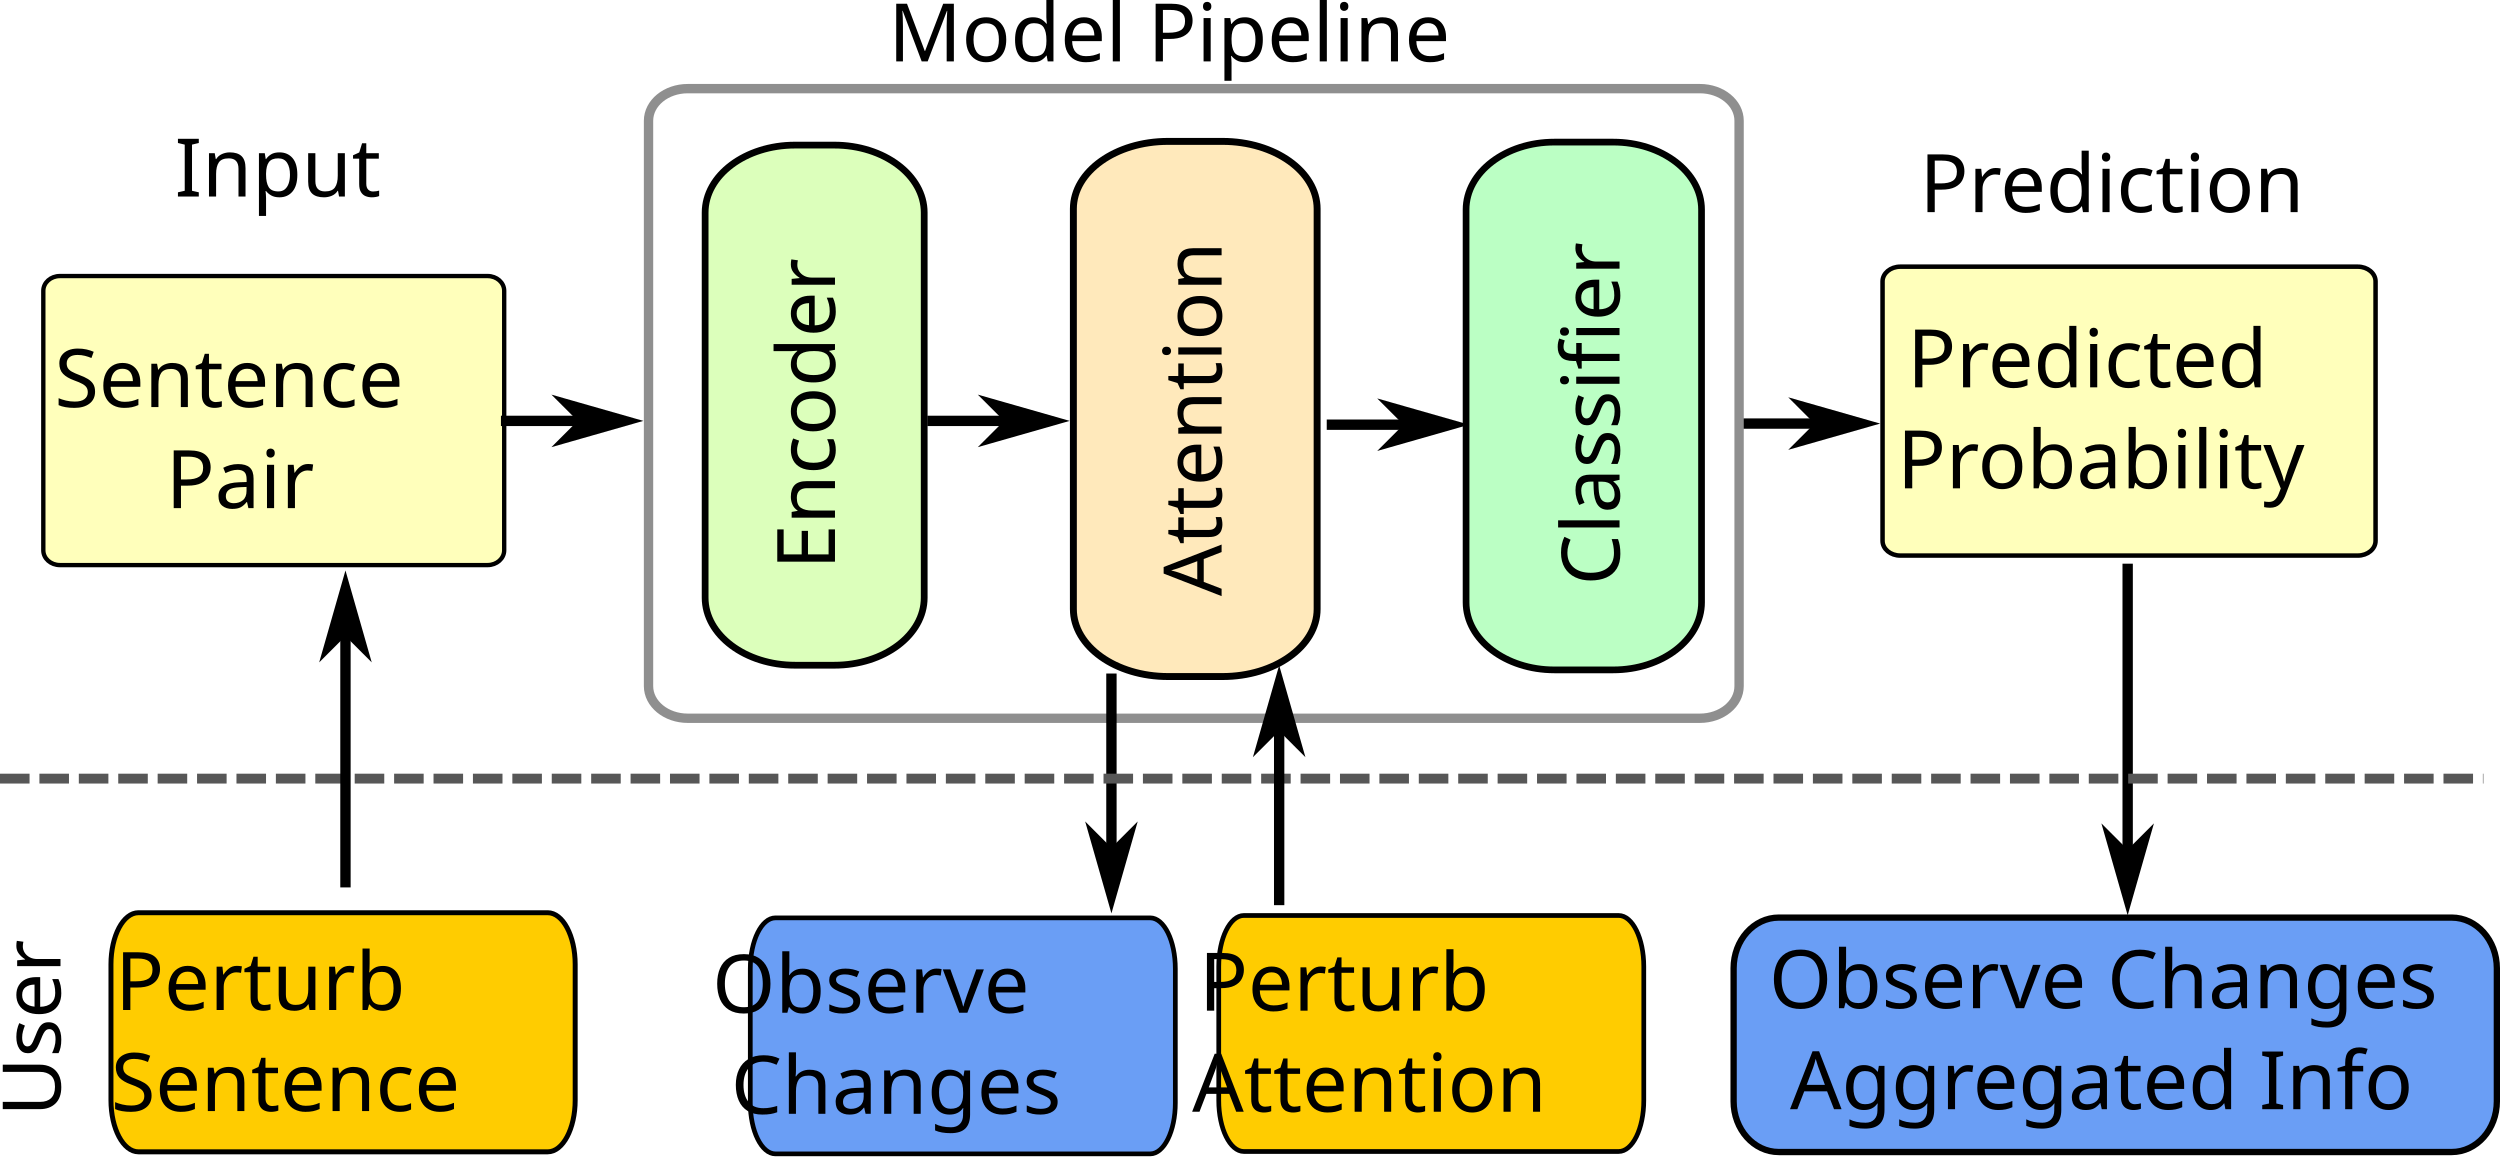
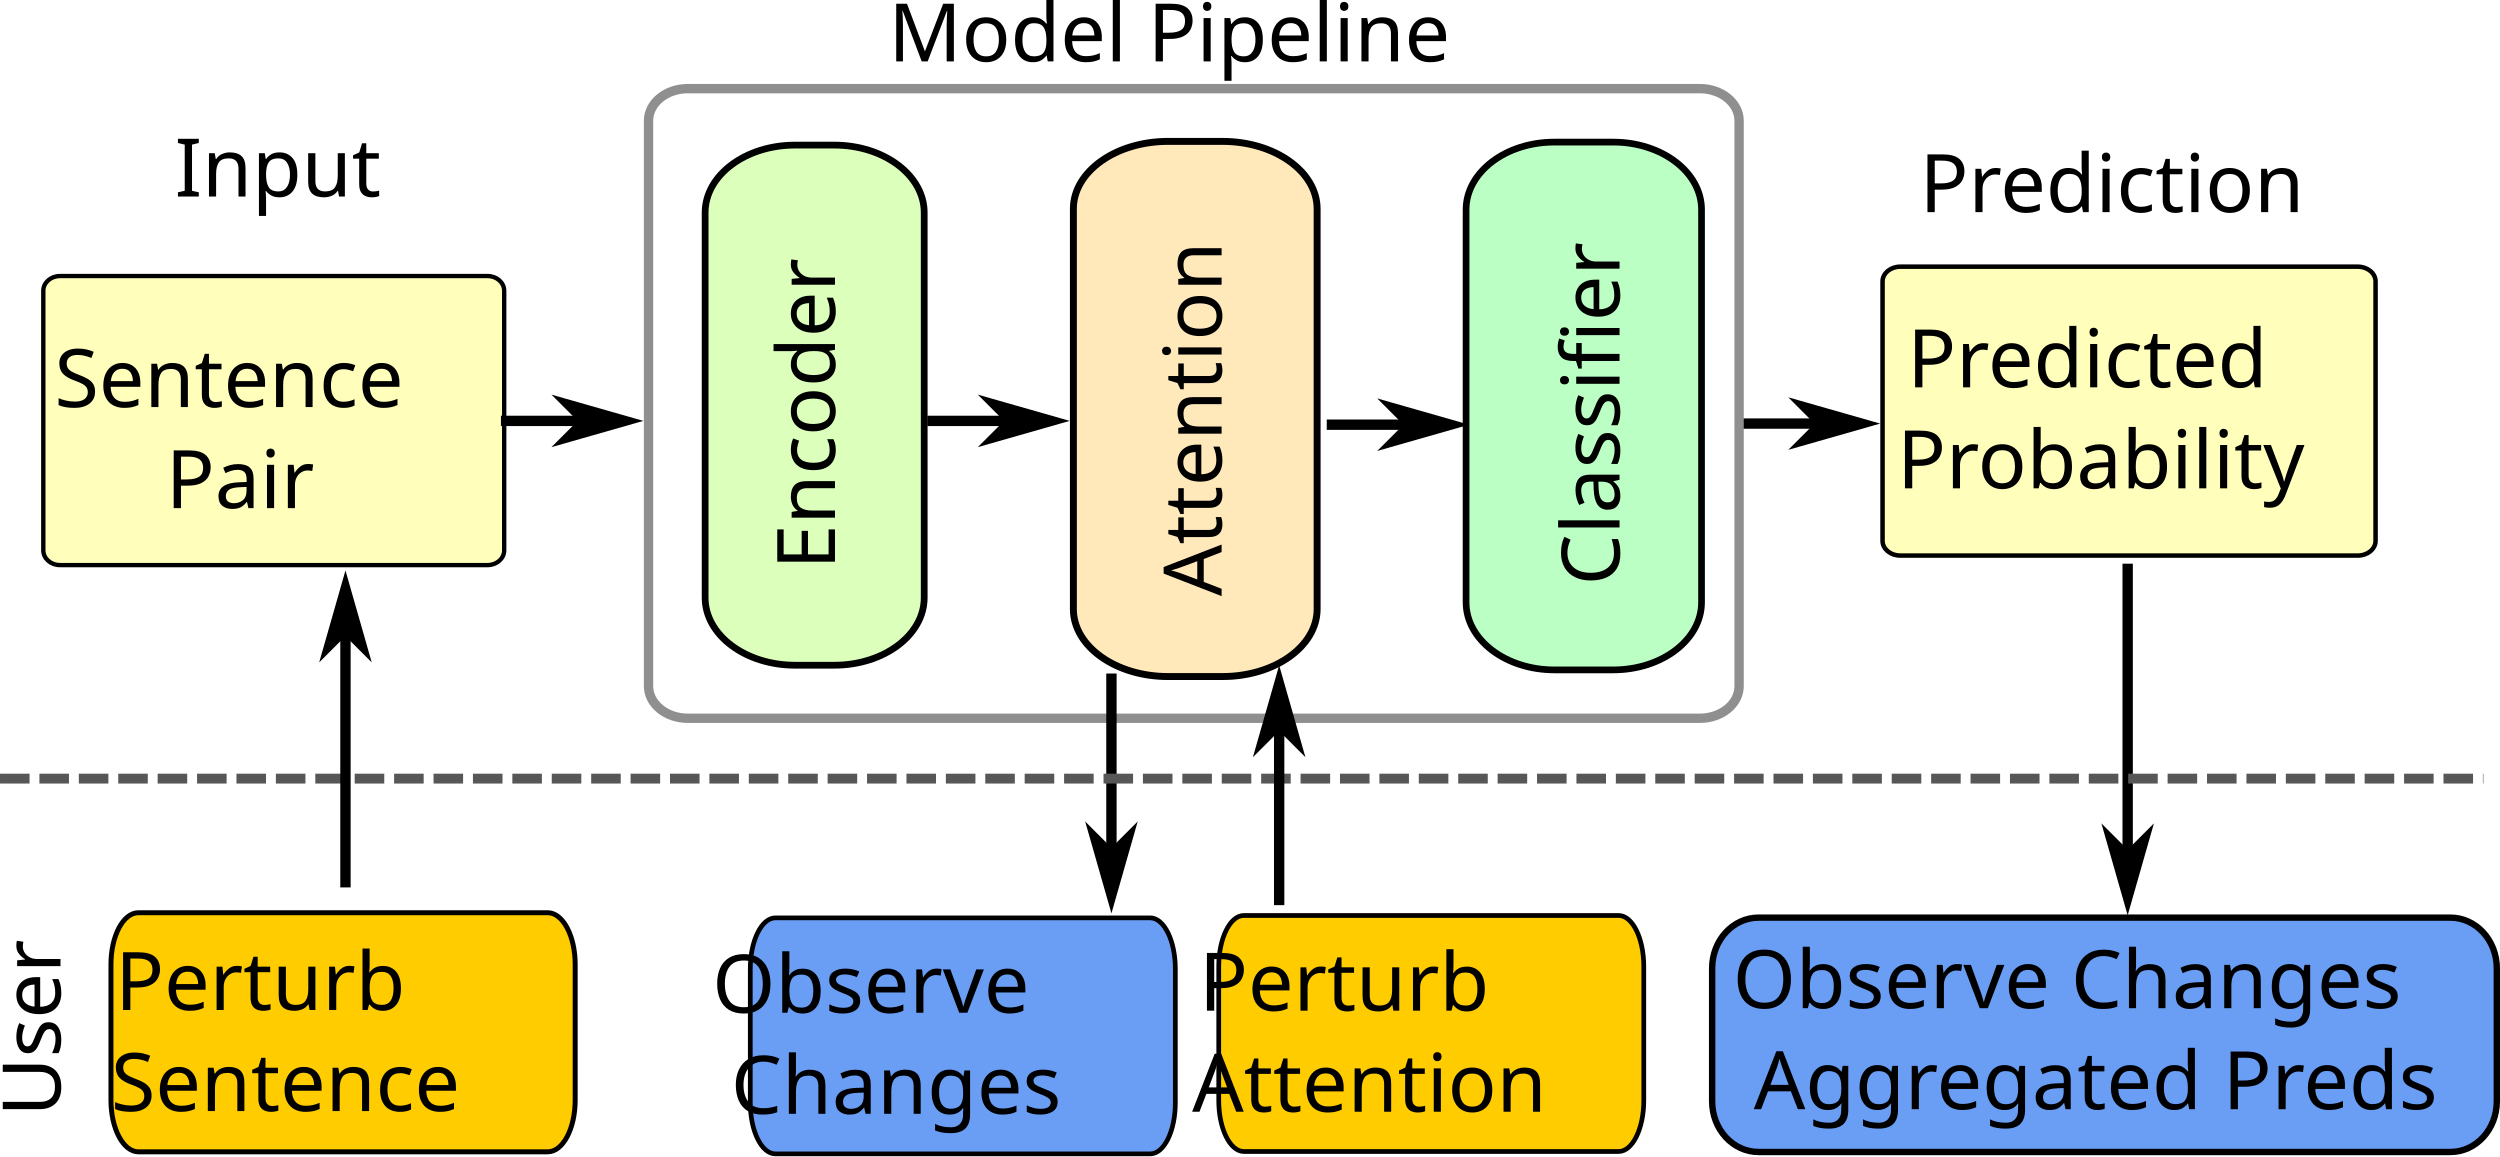
<svg xmlns="http://www.w3.org/2000/svg" width="545.507mm" height="252.293mm" viewBox="0 0 1932.897 893.953" id="svg2" version="1.1">
  <defs id="defs4">
    <marker orient="auto" refY="0" refX="0" id="marker4225" style="overflow:visible">
      <path id="path4227" d="M 0,0 5,-5 -12.5,0 5,5 0,0 Z" style="fill:#000000;fill-opacity:1;fill-rule:evenodd;stroke:#000000;stroke-width:1pt;stroke-opacity:1" transform="matrix(-0.4,0,0,-0.4,-4,0)" />
    </marker>
    <marker style="overflow:visible" id="marker4219" refX="0" refY="0" orient="auto">
      <path transform="matrix(-0.4,0,0,-0.4,-4,0)" style="fill:#000000;fill-opacity:1;fill-rule:evenodd;stroke:#000000;stroke-width:1pt;stroke-opacity:1" d="M 0,0 5,-5 -12.5,0 5,5 0,0 Z" id="path4221" />
    </marker>
    <marker orient="auto" refY="0" refX="0" id="marker4213" style="overflow:visible">
      <path id="path4215" d="M 0,0 5,-5 -12.5,0 5,5 0,0 Z" style="fill:#000000;fill-opacity:1;fill-rule:evenodd;stroke:#000000;stroke-width:1pt;stroke-opacity:1" transform="matrix(-0.4,0,0,-0.4,-4,0)" />
    </marker>
    <marker style="overflow:visible" id="marker9688" refX="0" refY="0" orient="auto">
      <path transform="matrix(-0.4,0,0,-0.4,-4,0)" style="fill:#000000;fill-opacity:1;fill-rule:evenodd;stroke:#000000;stroke-width:1pt;stroke-opacity:1" d="M 0,0 5,-5 -12.5,0 5,5 0,0 Z" id="path9690" />
    </marker>
    <marker orient="auto" refY="0" refX="0" id="marker4545" style="overflow:visible">
      <path id="path4298" d="M 0,0 5,-5 -12.5,0 5,5 0,0 Z" style="fill:#000000;fill-opacity:1;fill-rule:evenodd;stroke:#000000;stroke-width:1pt;stroke-opacity:1" transform="matrix(-0.4,0,0,-0.4,-4,0)" />
    </marker>
    <marker style="overflow:visible" id="marker5138" refX="0" refY="0" orient="auto">
      <path transform="matrix(-0.4,0,0,-0.4,-4,0)" style="fill:#000000;fill-opacity:1;fill-rule:evenodd;stroke:#000000;stroke-width:1pt;stroke-opacity:1" d="M 0,0 5,-5 -12.5,0 5,5 0,0 Z" id="path5140" />
    </marker>
    <marker orient="auto" refY="0" refX="0" id="marker4988" style="overflow:visible">
      <path id="path4990" d="M 0,0 5,-5 -12.5,0 5,5 0,0 Z" style="fill:#000000;fill-opacity:1;fill-rule:evenodd;stroke:#000000;stroke-width:1pt;stroke-opacity:1" transform="matrix(-0.4,0,0,-0.4,-4,0)" />
    </marker>
    <marker orient="auto" refY="0" refX="0" id="marker4760" style="overflow:visible">
      <path id="path4762" d="M 0,0 5,-5 -12.5,0 5,5 0,0 Z" style="fill:#000000;fill-opacity:1;fill-rule:evenodd;stroke:#000000;stroke-width:1pt;stroke-opacity:1" transform="matrix(-0.4,0,0,-0.4,-4,0)" />
    </marker>
    <marker orient="auto" refY="0" refX="0" id="Arrow1Mend" style="overflow:visible">
      <path id="path4218" d="M 0,0 5,-5 -12.5,0 5,5 0,0 Z" style="fill:#000000;fill-opacity:1;fill-rule:evenodd;stroke:#000000;stroke-width:1pt;stroke-opacity:1" transform="matrix(-0.4,0,0,-0.4,-4,0)" />
    </marker>
    <marker style="overflow:visible" id="marker4566" refX="0" refY="0" orient="auto">
      <path transform="matrix(-0.4,0,0,-0.4,-4,0)" style="fill:#000000;fill-opacity:1;fill-rule:evenodd;stroke:#000000;stroke-width:1pt;stroke-opacity:1" d="M 0,0 5,-5 -12.5,0 5,5 0,0 Z" id="path4568" />
    </marker>
  </defs>
  <g id="layer1" transform="translate(712.6368,-144.2593)">
    <rect style="fill:#ffffbb;fill-opacity:1;stroke:#000000;stroke-width:3.371;stroke-miterlimit:4;stroke-dasharray:none;stroke-dashoffset:0;stroke-opacity:1" id="rect4136" width="356.335" height="223.478" x="-679.151" y="357.682" rx="12.804" ry="11.404" />
    <text xml:space="preserve" style="font-style:normal;font-weight:normal;font-size:40px;line-height:125%;font-family:sans-serif;letter-spacing:0px;word-spacing:0px;fill:#000000;fill-opacity:1;stroke:none;stroke-width:1px;stroke-linecap:butt;stroke-linejoin:miter;stroke-opacity:1" x="-500.995" y="459.001" id="text4138">
      <tspan x="-491.046" y="459.001" style="font-size:62.5px;text-align:center;text-anchor:middle" id="tspan4269">Sentence </tspan>
      <tspan x="-500.995" y="537.126" id="tspan4148" style="font-size:62.5px;text-align:center;text-anchor:middle">Pair</tspan>
    </text>
    <rect ry="69.522" rx="52.181" y="-167.459" x="-658.578" height="169.376" width="402.128" id="rect4152" style="fill:#dcffbb;fill-opacity:1;stroke:#000000;stroke-width:5.225;stroke-miterlimit:4;stroke-dasharray:none;stroke-dashoffset:0;stroke-opacity:1" transform="matrix(0,-1,1,0,0,0)" />
    <text xml:space="preserve" style="font-style:normal;font-weight:normal;font-size:40px;line-height:125%;font-family:sans-serif;letter-spacing:0px;word-spacing:0px;fill:#000000;fill-opacity:1;stroke:none;stroke-width:1px;stroke-linecap:butt;stroke-linejoin:miter;stroke-opacity:1" x="-584.572" y="-67.067" id="text4154" transform="matrix(0,-1,1,0,0,0)">
      <tspan x="-584.572" y="-67.067" style="font-size:62.5px" id="tspan4158">Encoder</tspan>
    </text>
    <rect style="fill:#ffe9bb;fill-opacity:1;stroke:#000000;stroke-width:5.36;stroke-miterlimit:4;stroke-dasharray:none;stroke-dashoffset:0;stroke-opacity:1" id="rect4162" width="413.758" height="188.462" x="-667.334" y="117.252" rx="52.165" ry="73.191" transform="matrix(0,-1,1,0,0,0)" />
    <text id="text4164" y="231.857" x="-605.16" style="font-style:normal;font-weight:normal;font-size:40px;line-height:125%;font-family:sans-serif;letter-spacing:0px;word-spacing:0px;fill:#000000;fill-opacity:1;stroke:none;stroke-width:1px;stroke-linecap:butt;stroke-linejoin:miter;stroke-opacity:1" xml:space="preserve" transform="matrix(0,-1,1,0,0,0)">
      <tspan id="tspan4166" style="font-size:62.5px" y="231.857" x="-605.16">Attention</tspan>
    </text>
    <rect ry="68.251" rx="52.187" y="420.871" x="-662.19" height="182.049" width="408.058" id="rect4168" style="fill:#bbffc4;fill-opacity:1;stroke:#000000;stroke-width:5.177;stroke-miterlimit:4;stroke-dasharray:none;stroke-dashoffset:0;stroke-opacity:1" transform="matrix(0,-1,1,0,0,0)" />
    <text xml:space="preserve" style="font-style:normal;font-weight:normal;font-size:40px;line-height:125%;font-family:sans-serif;letter-spacing:0px;word-spacing:0px;fill:#000000;fill-opacity:1;stroke:none;stroke-width:1px;stroke-linecap:butt;stroke-linejoin:miter;stroke-opacity:1" x="-596.866" y="539.529" id="text4170" transform="matrix(0,-1,1,0,0,0)">
      <tspan x="-596.866" y="539.529" style="font-size:62.5px" id="tspan4172">Classifier</tspan>
    </text>
    <text id="text4178" y="308.267" x="771.542" style="font-style:normal;font-weight:normal;font-size:40px;line-height:125%;font-family:sans-serif;letter-spacing:0px;word-spacing:0px;fill:#000000;fill-opacity:1;stroke:none;stroke-width:1px;stroke-linecap:butt;stroke-linejoin:miter;stroke-opacity:1" xml:space="preserve">
      <tspan style="font-size:62.5px" id="tspan4186" y="308.267" x="771.542">Prediction</tspan>
    </text>
    <path id="path4564" d="m 313.143,472.614 94.352,0" style="fill:none;fill-rule:evenodd;stroke:#000000;stroke-width:8;stroke-linecap:butt;stroke-linejoin:miter;stroke-miterlimit:4;stroke-dasharray:none;stroke-opacity:1;marker-end:url(#marker4566)" />
    <path style="fill:none;fill-rule:evenodd;stroke:#000000;stroke-width:8;stroke-linecap:butt;stroke-linejoin:miter;stroke-miterlimit:4;stroke-dasharray:none;stroke-opacity:1;marker-end:url(#marker4760)" d="m 630.93,471.753 94.352,0" id="path4758" />
    <path style="fill:none;fill-rule:evenodd;stroke:#000000;stroke-width:8;stroke-linecap:butt;stroke-linejoin:miter;stroke-miterlimit:4;stroke-dasharray:none;stroke-opacity:1;marker-end:url(#marker4988)" d="m 4.319,469.673 94.352,0" id="path4986" />
    <path id="path5136" d="m -325.328,469.673 94.352,0" style="fill:none;fill-rule:evenodd;stroke:#000000;stroke-width:8;stroke-linecap:butt;stroke-linejoin:miter;stroke-miterlimit:4;stroke-dasharray:none;stroke-opacity:1;marker-end:url(#marker5138)" />
    <rect ry="24.841" rx="30.298" y="212.787" x="-211.222" height="486.797" width="843.183" id="rect4275" style="fill:none;fill-opacity:1;stroke:#8f8f8f;stroke-width:7.223;stroke-miterlimit:4;stroke-dasharray:none;stroke-dashoffset:0;stroke-opacity:1" />
    <path style="fill:none;fill-rule:evenodd;stroke:#000000;stroke-width:8;stroke-linecap:butt;stroke-linejoin:miter;stroke-miterlimit:4;stroke-dasharray:none;stroke-opacity:1;marker-end:url(#Arrow1Mend)" d="m 146.678,665.001 0,169.7" id="path4880" />
    <rect style="color:#000000;clip-rule:nonzero;display:inline;overflow:visible;visibility:visible;opacity:1;isolation:auto;mix-blend-mode:normal;color-interpolation:sRGB;color-interpolation-filters:linearRGB;solid-color:#000000;solid-opacity:1;fill:#ffcc00;fill-opacity:1;fill-rule:nonzero;stroke:#000000;stroke-width:3.833;stroke-linecap:butt;stroke-linejoin:miter;stroke-miterlimit:4;stroke-dasharray:none;stroke-dashoffset:0;stroke-opacity:1;color-rendering:auto;image-rendering:auto;shape-rendering:auto;text-rendering:auto;enable-background:accumulate" id="rect5058" width="358.919" height="184.87" x="-626.853" y="849.939" rx="21.23" ry="39.945" />
    <text xml:space="preserve" style="font-style:normal;font-weight:normal;font-size:75px;line-height:125%;font-family:Sans;letter-spacing:0px;word-spacing:0px;fill:#000000;fill-opacity:1;stroke:none;stroke-width:1px;stroke-linecap:butt;stroke-linejoin:miter;stroke-opacity:1" x="-444.961" y="925.153" id="text5066">
      <tspan x="-435.012" y="925.153" style="font-size:62.5px;text-align:center;text-anchor:middle" id="tspan4205">Perturb </tspan>
      <tspan x="-435.012" y="1003.278" style="font-size:62.5px;text-align:center;text-anchor:middle" id="tspan4292">Sentence </tspan>
    </text>
    <rect ry="39.428" rx="19.438" y="852.075" x="229.643" height="182.474" width="328.625" id="rect9674" style="color:#000000;clip-rule:nonzero;display:inline;overflow:visible;visibility:visible;opacity:1;isolation:auto;mix-blend-mode:normal;color-interpolation:sRGB;color-interpolation-filters:linearRGB;solid-color:#000000;solid-opacity:1;fill:#ffcc00;fill-opacity:1;fill-rule:nonzero;stroke:#000000;stroke-width:3.644;stroke-linecap:butt;stroke-linejoin:miter;stroke-miterlimit:4;stroke-dasharray:none;stroke-dashoffset:0;stroke-opacity:1;color-rendering:auto;image-rendering:auto;shape-rendering:auto;text-rendering:auto;enable-background:accumulate" />
    <text id="text9676" y="925.661" x="393.036" style="font-style:normal;font-weight:normal;font-size:75px;line-height:125%;font-family:Sans;letter-spacing:0px;word-spacing:0px;fill:#000000;fill-opacity:1;stroke:none;stroke-width:1px;stroke-linecap:butt;stroke-linejoin:miter;stroke-opacity:1" xml:space="preserve">
      <tspan style="font-size:62.5px;text-align:center;text-anchor:middle" y="925.661" x="402.985" id="tspan9678">Perturb </tspan>
      <tspan style="font-size:62.5px;text-align:center;text-anchor:middle" y="1003.786" x="402.985" id="tspan4294">Attention </tspan>
    </text>
    <path id="path9686" d="m 932.386,580.077 0,256.108" style="fill:none;fill-rule:evenodd;stroke:#000000;stroke-width:8;stroke-linecap:butt;stroke-linejoin:miter;stroke-miterlimit:4;stroke-dasharray:none;stroke-opacity:1;marker-end:url(#marker9688)" />
-     <rect style="color:#000000;clip-rule:nonzero;display:inline;overflow:visible;visibility:visible;opacity:1;isolation:auto;mix-blend-mode:normal;color-interpolation:sRGB;color-interpolation-filters:linearRGB;solid-color:#000000;solid-opacity:1;fill:#6a9ef5;fill-opacity:1;fill-rule:nonzero;stroke:#000000;stroke-width:4.867;stroke-linecap:butt;stroke-linejoin:miter;stroke-miterlimit:4;stroke-dasharray:none;stroke-dashoffset:0;stroke-opacity:1;color-rendering:auto;image-rendering:auto;shape-rendering:auto;text-rendering:auto;enable-background:accumulate" id="rect12152" width="590.101" height="181.252" x="627.727" y="853.704" rx="34.904" ry="39.163" />
-     <text xml:space="preserve" style="font-style:normal;font-weight:normal;font-size:75px;line-height:125%;font-family:Sans;letter-spacing:0px;word-spacing:0px;fill:#000000;fill-opacity:1;stroke:none;stroke-width:1px;stroke-linecap:butt;stroke-linejoin:miter;stroke-opacity:1" x="655.058" y="923.741" id="text12154">
-       <tspan x="655.058" y="923.741" style="font-size:62.5px" id="tspan4750">Observe Changes</tspan>
-       <tspan x="655.058" y="1001.866" style="font-size:62.5px" id="tspan5224"> Aggregated Info </tspan>
+     <rect style="color:#000000;clip-rule:nonzero;display:inline;overflow:visible;visibility:visible;opacity:1;isolation:auto;mix-blend-mode:normal;color-interpolation:sRGB;color-interpolation-filters:linearRGB;solid-color:#000000;solid-opacity:1;fill:#6a9ef5;fill-opacity:1;fill-rule:nonzero;stroke:#000000;stroke-width:4.934;stroke-linecap:butt;stroke-linejoin:miter;stroke-miterlimit:4;stroke-dasharray:none;stroke-dashoffset:0;stroke-opacity:1;color-rendering:auto;image-rendering:auto;shape-rendering:auto;text-rendering:auto;enable-background:accumulate" id="rect12152" width="606.672" height="181.185" x="611.122" y="853.737" rx="35.884" ry="39.149" />
+     <text xml:space="preserve" style="font-style:normal;font-weight:normal;font-size:75px;line-height:125%;font-family:Sans;letter-spacing:0px;word-spacing:0px;fill:#000000;fill-opacity:1;stroke:none;stroke-width:1px;stroke-linecap:butt;stroke-linejoin:miter;stroke-opacity:1" x="627.058" y="923.741" id="text12154">
+       <tspan x="627.058" y="923.741" style="font-size:62.5px" id="tspan4750">Observe Changes</tspan>
+       <tspan x="627.058" y="1001.866" style="font-size:62.5px" id="tspan5224"> Aggregated Preds </tspan>
    </text>
    <text xml:space="preserve" style="font-style:normal;font-weight:normal;font-size:40px;line-height:125%;font-family:sans-serif;letter-spacing:0px;word-spacing:0px;fill:#000000;fill-opacity:1;stroke:none;stroke-width:1px;stroke-linecap:butt;stroke-linejoin:miter;stroke-opacity:1" x="-577.563" y="296.194" id="text24694">
      <tspan x="-577.563" y="296.194" id="tspan24696" style="font-size:62.5px">Input</tspan>
    </text>
    <path style="fill:none;fill-rule:evenodd;stroke:#575757;stroke-width:7.618;stroke-linecap:butt;stroke-linejoin:miter;stroke-miterlimit:4;stroke-dasharray:22.853, 7.618;stroke-dashoffset:0;stroke-opacity:1" d="m -712.637,746.257 1920.073,0" id="path4209" />
    <path style="fill:none;fill-rule:evenodd;stroke:#000000;stroke-width:8;stroke-linecap:butt;stroke-linejoin:miter;stroke-miterlimit:4;stroke-dasharray:none;stroke-opacity:1;marker-end:url(#marker4213)" d="m -445.542,830.372 0,-229.305" id="path4211" />
    <path id="path4217" d="m 276.36,844.098 0,-169.7" style="fill:none;fill-rule:evenodd;stroke:#000000;stroke-width:8;stroke-linecap:butt;stroke-linejoin:miter;stroke-miterlimit:4;stroke-dasharray:none;stroke-opacity:1;marker-end:url(#marker4219)" />
    <text xml:space="preserve" style="font-style:normal;font-weight:normal;font-size:75px;line-height:125%;font-family:Sans;letter-spacing:0px;word-spacing:0px;fill:#000000;fill-opacity:1;stroke:none;stroke-width:1px;stroke-linecap:butt;stroke-linejoin:miter;stroke-opacity:1" x="-1007.434" y="-665.88" id="text4229" transform="matrix(0,-0.9999999,1,0,0,0)">
      <tspan id="tspan4231" x="-1007.434" y="-665.88" style="font-size:62.5px">User</tspan>
    </text>
    <text id="text4233" y="191.745" x="-25.774" style="font-style:normal;font-weight:normal;font-size:75px;line-height:125%;font-family:Sans;letter-spacing:0px;word-spacing:0px;fill:#000000;fill-opacity:1;stroke:none;stroke-width:1px;stroke-linecap:butt;stroke-linejoin:miter;stroke-opacity:1" xml:space="preserve">
      <tspan style="font-size:62.5px" y="191.745" x="-25.774" id="tspan4235">Model Pipeline</tspan>
    </text>
    <rect style="color:#000000;clip-rule:nonzero;display:inline;overflow:visible;visibility:visible;opacity:1;isolation:auto;mix-blend-mode:normal;color-interpolation:sRGB;color-interpolation-filters:linearRGB;solid-color:#000000;solid-opacity:1;fill:#6a9ef5;fill-opacity:1;fill-rule:nonzero;stroke:#000000;stroke-width:3.644;stroke-linecap:butt;stroke-linejoin:miter;stroke-miterlimit:4;stroke-dasharray:none;stroke-dashoffset:0;stroke-opacity:1;color-rendering:auto;image-rendering:auto;shape-rendering:auto;text-rendering:auto;enable-background:accumulate" id="rect4716" width="328.625" height="182.474" x="-132.548" y="853.916" rx="19.438" ry="39.428" />
    <text xml:space="preserve" style="font-style:normal;font-weight:normal;font-size:75px;line-height:125%;font-family:Sans;letter-spacing:0px;word-spacing:0px;fill:#000000;fill-opacity:1;stroke:none;stroke-width:1px;stroke-linecap:butt;stroke-linejoin:miter;stroke-opacity:1" x="28.925" y="927.262" id="text4296">
      <tspan id="tspan4300" x="28.925" y="927.262" style="font-size:62.5px;text-align:center;text-anchor:middle">Observe</tspan>
      <tspan x="28.925" y="1005.388" style="font-size:62.5px;text-align:center;text-anchor:middle" id="tspan4304">Changes</tspan>
    </text>
    <rect style="fill:#ffffbb;fill-opacity:1;stroke:#000000;stroke-width:3.485;stroke-miterlimit:4;stroke-dasharray:none;stroke-dashoffset:0;stroke-opacity:1" id="rect4136-5" width="381.177" height="223.363" x="742.874" y="350.447" rx="13.697" ry="11.398" />
    <text xml:space="preserve" style="font-style:normal;font-weight:normal;font-size:40px;line-height:125%;font-family:sans-serif;letter-spacing:0px;word-spacing:0px;fill:#000000;fill-opacity:1;stroke:none;stroke-width:1px;stroke-linecap:butt;stroke-linejoin:miter;stroke-opacity:1" x="937.611" y="443.708" id="text4138-9">
      <tspan x="937.611" y="443.708" id="tspan4148-2" style="font-size:62.5px;text-align:center;text-anchor:middle">Predicted</tspan>
      <tspan x="937.611" y="521.833" style="font-size:62.5px;text-align:center;text-anchor:middle" id="tspan4744">Probability</tspan>
    </text>
  </g>
</svg>
